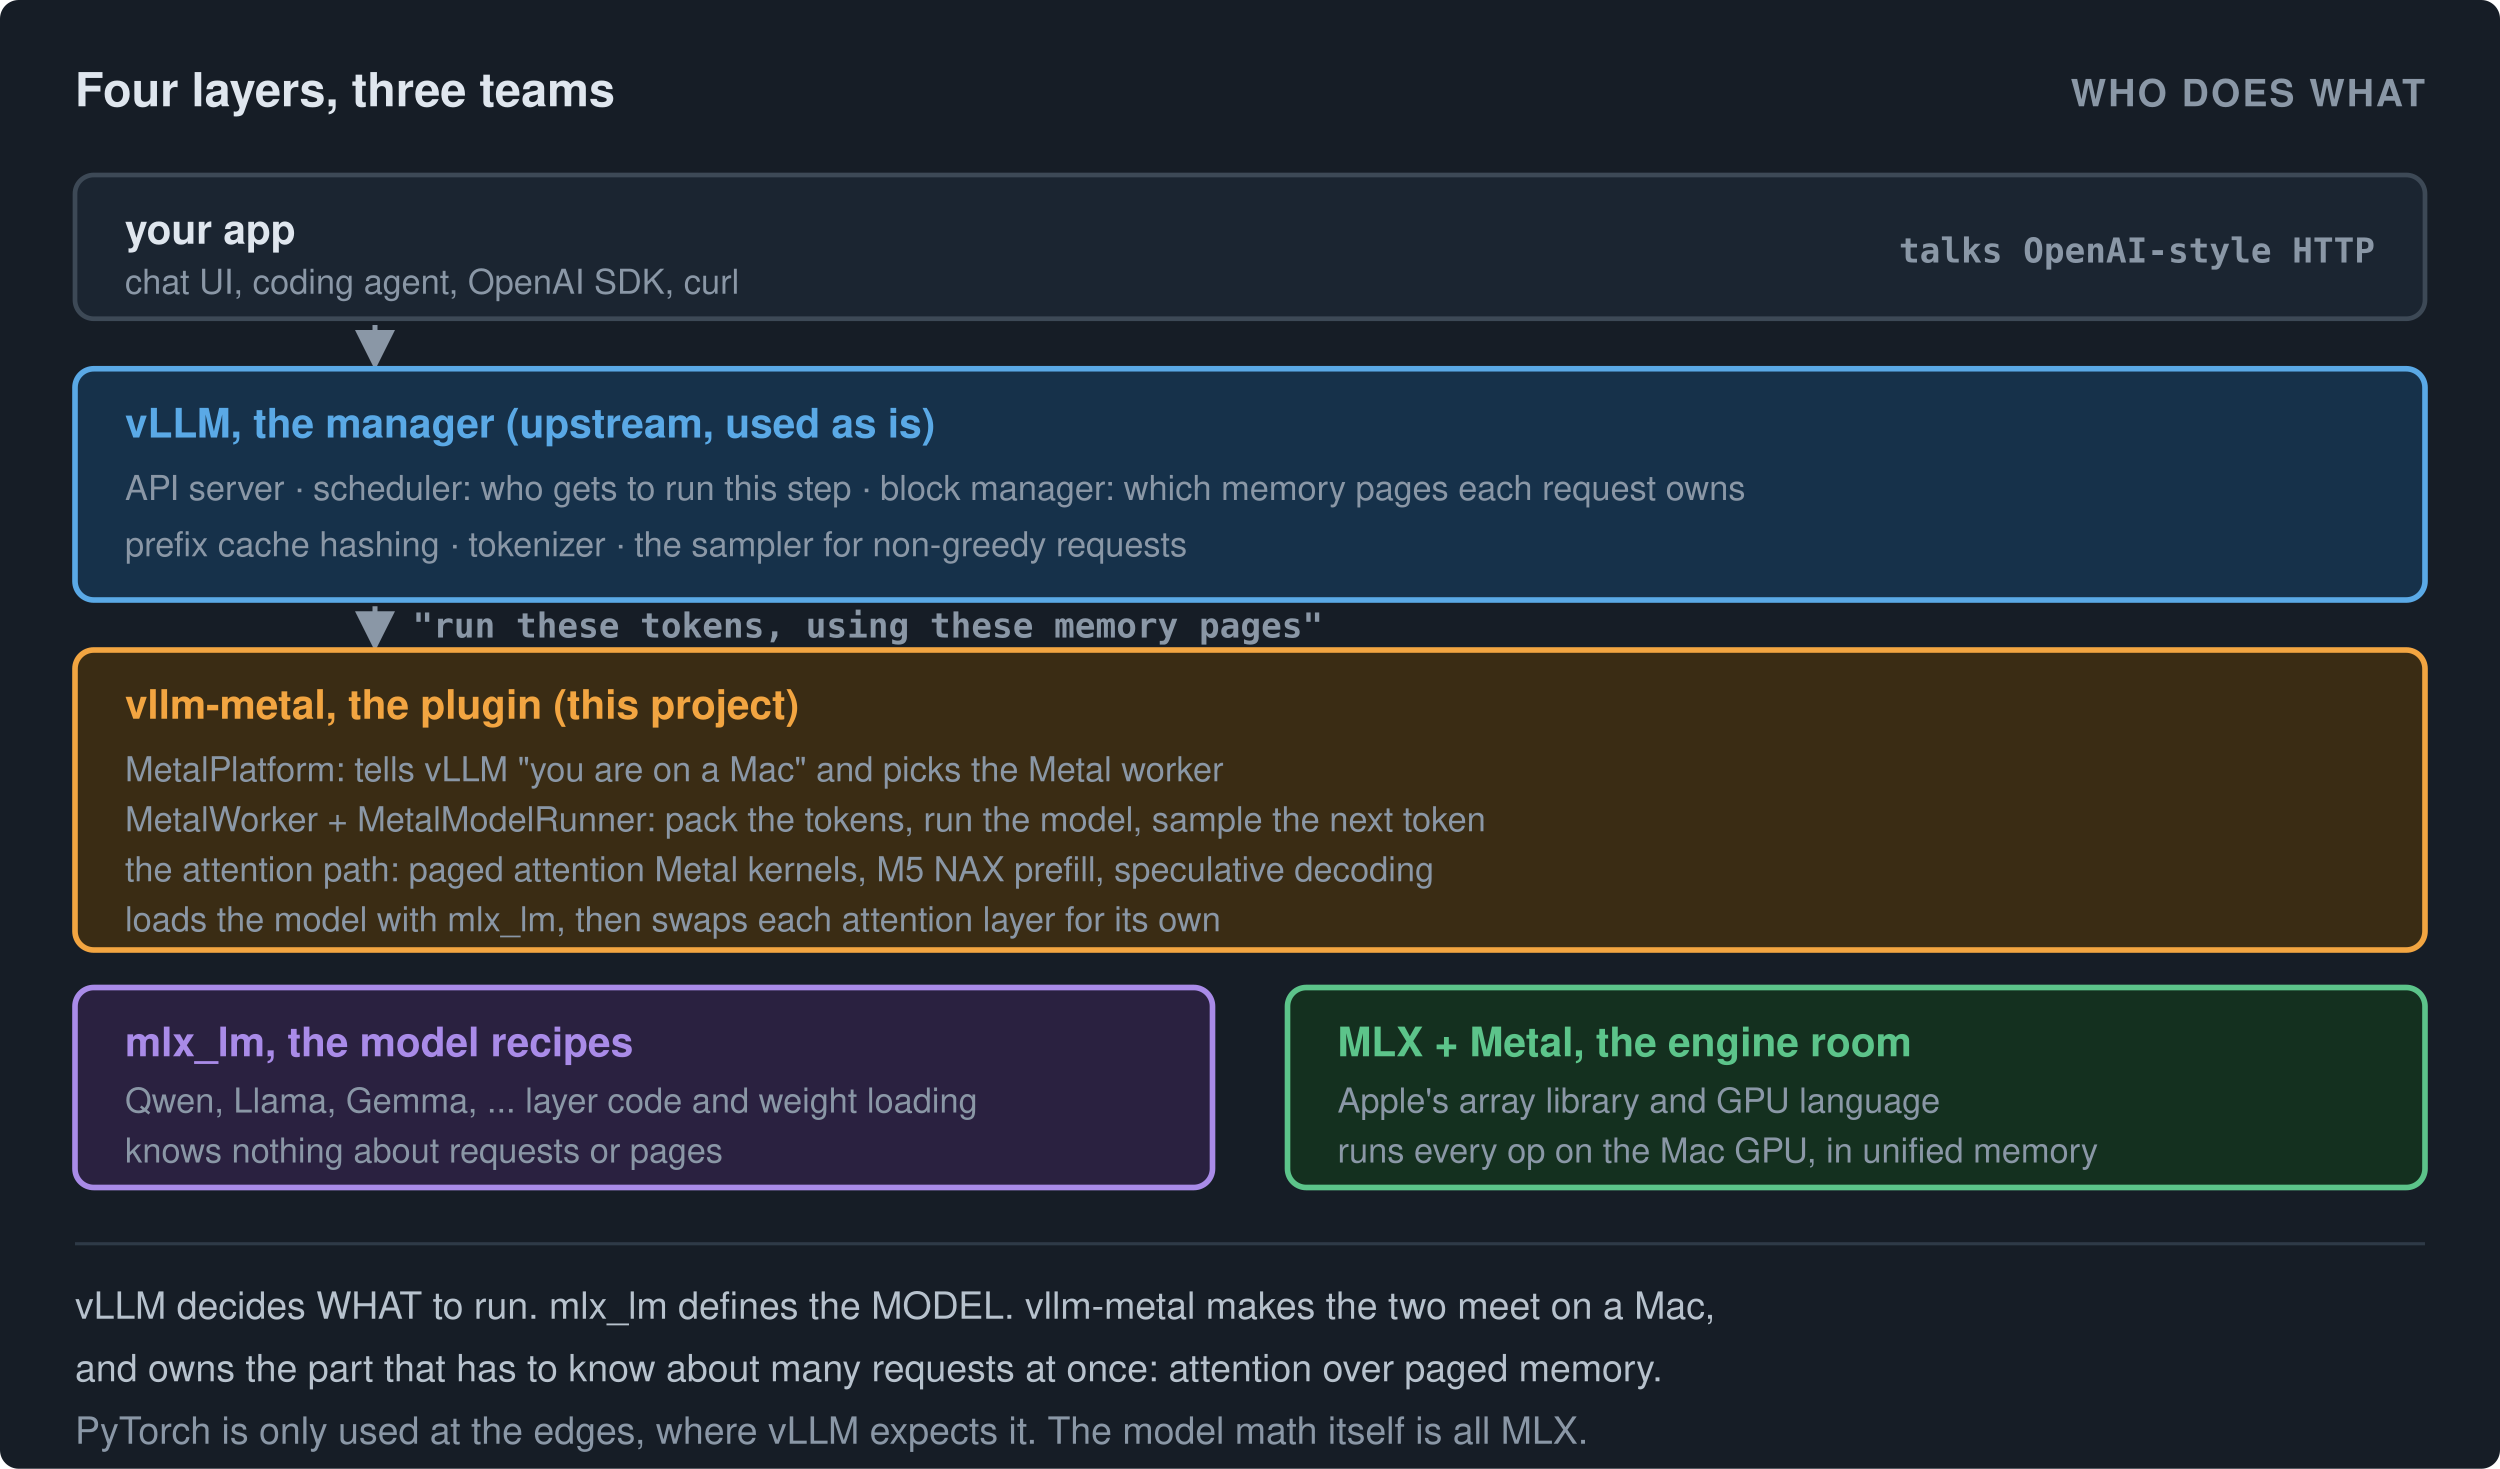
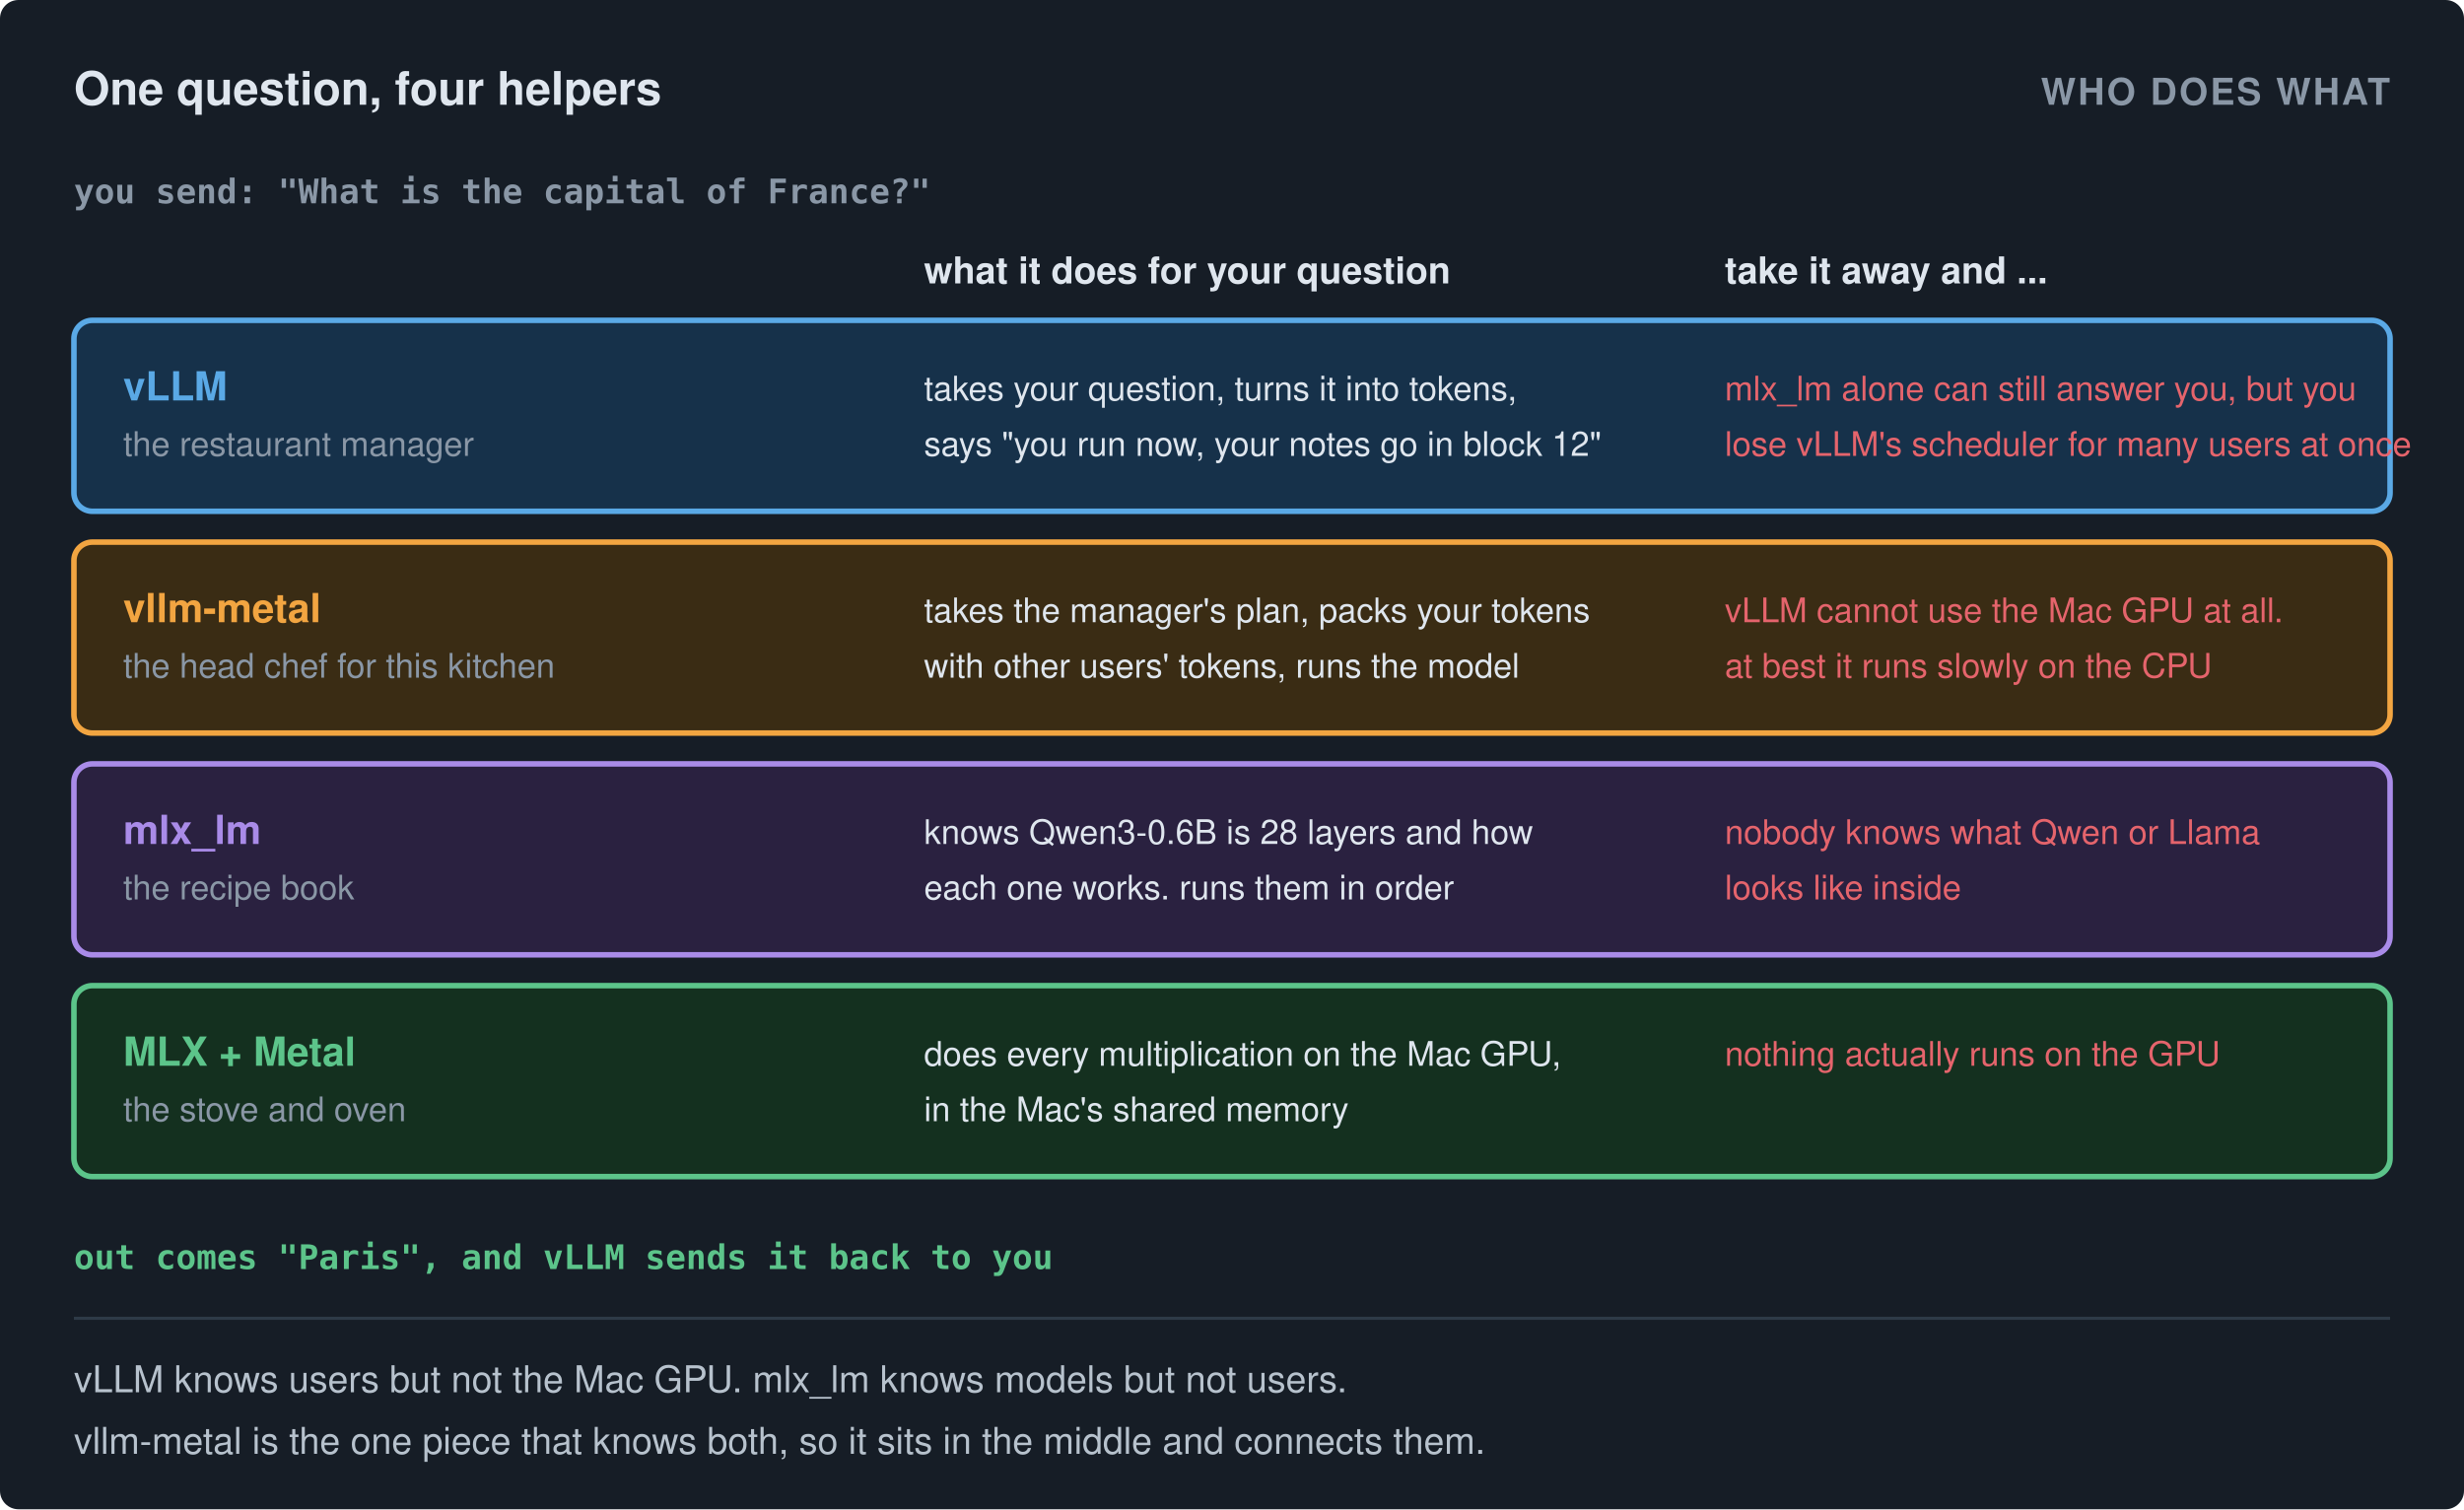
- <svg xmlns="http://www.w3.org/2000/svg" viewBox="0 0 800 470" width="800" height="470" role="img" aria-label="Who does what. Upstream vLLM runs the API server, the scheduler and the block manager. vllm-metal replaces the worker, the model runner and the attention. mlx_lm provides the model layers. MLX and Metal run everything on the Apple GPU">
+ <svg xmlns="http://www.w3.org/2000/svg" viewBox="0 0 800 490" width="800" height="490" role="img" aria-label="One question, four helpers. vLLM is the manager that takes the question and plans the step. vllm-metal is the head chef that runs the plan on a Mac. mlx_lm is the recipe book that knows how the model is built. MLX and Metal are the stove that does the maths on the GPU">
  <style>
    .bg { fill: #161d26; }
    .h  { font: 700 15px -apple-system, "Segoe UI", Helvetica, Arial, sans-serif; fill: #dfe6ee; }
    .t  { font: 600 12px -apple-system, "Segoe UI", Helvetica, Arial, sans-serif; fill: #8a97a6; letter-spacing: .06em; }
    .n  { font: 700 13px -apple-system, "Segoe UI", Helvetica, Arial, sans-serif; fill: #dfe6ee; }
    .d  { font: 400 11px -apple-system, "Segoe UI", Helvetica, Arial, sans-serif; fill: #8a97a6; }
    .m  { font: 600 11px ui-monospace, Menlo, monospace; }
    .cap { font: 400 12px -apple-system, "Segoe UI", Helvetica, Arial, sans-serif; fill: #b7c2cd; }
    .rule { stroke: #2e3a47; stroke-width: 1; }
    .box { fill: #1b2531; stroke: #3d4956; stroke-width: 1.5; }
    .good { fill: #14301f; stroke: #5cc48a; stroke-width: 1.8; }
    .bad { fill: #2a1a1c; stroke: #e5646c; stroke-width: 1.8; }
    .blue { fill: #16314a; stroke: #5aa9e6; stroke-width: 1.8; }
    .amber { fill: #3a2c14; stroke: #f2a541; stroke-width: 1.8; }
    .purple { fill: #2a2140; stroke: #a98be8; stroke-width: 1.8; }
    .g { fill: #5cc48a; } .r { fill: #e5646c; } .b { fill: #5aa9e6; } .a { fill: #f2a541; } .w { fill: #dfe6ee; } .s { fill: #8a97a6; } .p { fill: #a98be8; }
    .arrow { stroke: #8a97a6; stroke-width: 1.6; fill: none; marker-end: url(#ah); }
    .arrowb { stroke: #5aa9e6; stroke-width: 1.8; fill: none; marker-end: url(#ahb); }
    .arrowg { stroke: #5cc48a; stroke-width: 1.8; fill: none; marker-end: url(#ahg); }
    .arrowa { stroke: #f2a541; stroke-width: 1.8; fill: none; marker-end: url(#aha); }
    .arrowr { stroke: #e5646c; stroke-width: 1.8; fill: none; marker-end: url(#ahr); }
  </style>
  <defs>
    <marker id="ah" markerWidth="8" markerHeight="8" refX="6.5" refY="4" orient="auto">
      <path d="M0,0 L8,4 L0,8 z" fill="#8a97a6" />
    </marker>
    <marker id="ahb" markerWidth="8" markerHeight="8" refX="6.5" refY="4" orient="auto">
      <path d="M0,0 L8,4 L0,8 z" fill="#5aa9e6" />
    </marker>
    <marker id="ahg" markerWidth="8" markerHeight="8" refX="6.5" refY="4" orient="auto">
      <path d="M0,0 L8,4 L0,8 z" fill="#5cc48a" />
    </marker>
    <marker id="aha" markerWidth="8" markerHeight="8" refX="6.5" refY="4" orient="auto">
      <path d="M0,0 L8,4 L0,8 z" fill="#f2a541" />
    </marker>
    <marker id="ahr" markerWidth="8" markerHeight="8" refX="6.5" refY="4" orient="auto">
      <path d="M0,0 L8,4 L0,8 z" fill="#e5646c" />
    </marker>
  </defs>
-   <rect class="bg" width="800" height="470" rx="6" />
-   <text class="h" x="24" y="34">Four layers, three teams</text>
+   <rect class="bg" width="800" height="490" rx="6" />
+   <text class="h" x="24" y="34">One question, four helpers</text>
  <text class="t" x="776" y="34" text-anchor="end">WHO DOES WHAT</text>
-   <rect class="box" x="24" y="56" width="752" height="46" rx="6" />
-   <text class="n" x="40" y="78">your app</text>
-   <text class="d" x="40" y="94">chat UI, coding agent, OpenAI SDK, curl</text>
-   <text class="m s" x="760" y="84" text-anchor="end">talks OpenAI-style HTTP</text>
-   <path class="arrow" d="M 120 104 V 116" />
-   <rect class="blue" x="24" y="118" width="752" height="74" rx="6" />
-   <text class="n b" x="40" y="140">vLLM, the manager (upstream, used as is)</text>
-   <text class="d" x="40" y="160">API server  ·  scheduler: who gets to run this step  ·  block manager: which memory pages each request owns</text>
-   <text class="d" x="40" y="178">prefix cache hashing  ·  tokenizer  ·  the sampler for non-greedy requests</text>
-   <path class="arrow" d="M 120 194 V 206" />
-   <text class="m s" x="132" y="204">"run these tokens, using these memory pages"</text>
-   <rect class="amber" x="24" y="208" width="752" height="96" rx="6" />
-   <text class="n a" x="40" y="230">vllm-metal, the plugin (this project)</text>
-   <text class="d" x="40" y="250">MetalPlatform: tells vLLM "you are on a Mac" and picks the Metal worker</text>
-   <text class="d" x="40" y="266">MetalWorker + MetalModelRunner: pack the tokens, run the model, sample the next token</text>
-   <text class="d" x="40" y="282">the attention path: paged attention Metal kernels, M5 NAX prefill, speculative decoding</text>
-   <text class="d" x="40" y="298">loads the model with mlx_lm, then swaps each attention layer for its own</text>
-   <rect class="purple" x="24" y="316" width="364" height="64" rx="6" />
-   <text class="n p" x="40" y="338">mlx_lm, the model recipes</text>
-   <text class="d" x="40" y="356">Qwen, Llama, Gemma, ... layer code and weight loading</text>
-   <text class="d" x="40" y="372">knows nothing about requests or pages</text>
-   <rect class="good" x="412" y="316" width="364" height="64" rx="6" />
-   <text class="n g" x="428" y="338">MLX + Metal, the engine room</text>
-   <text class="d" x="428" y="356">Apple's array library and GPU language</text>
-   <text class="d" x="428" y="372">runs every op on the Mac GPU, in unified memory</text>
-   <line class="rule" x1="24" y1="398" x2="776" y2="398" />
-   <text class="cap" x="24" y="422">vLLM decides WHAT to run. mlx_lm defines the MODEL. vllm-metal makes the two meet on a Mac,</text>
-   <text class="cap" x="24" y="442">and owns the part that has to know about many requests at once: attention over paged memory.</text>
-   <text class="cap" x="24" y="462" style="fill:#8a97a6">PyTorch is only used at the edges, where vLLM expects it. The model math itself is all MLX.</text>
+   <text class="m s" x="24" y="66">you send: "What is the capital of France?"</text>
+   <text class="n" x="300" y="92" style="font-size:12px">what it does for your question</text>
+   <text class="n" x="560" y="92" style="font-size:12px">take it away and ...</text>
+   <rect class="blue" x="24" y="104" width="752" height="62" rx="6" />
+   <text class="n b" x="40" y="130">vLLM</text>
+   <text class="d" x="40" y="148">the restaurant manager</text>
+   <text class="d w" x="300" y="130">takes your question, turns it into tokens,</text>
+   <text class="d w" x="300" y="148">says "you run now, your notes go in block 12"</text>
+   <text class="d r" x="560" y="130">mlx_lm alone can still answer you, but you</text>
+   <text class="d r" x="560" y="148">lose vLLM's scheduler for many users at once</text>
+   <rect class="amber" x="24" y="176" width="752" height="62" rx="6" />
+   <text class="n a" x="40" y="202">vllm-metal</text>
+   <text class="d" x="40" y="220">the head chef for this kitchen</text>
+   <text class="d w" x="300" y="202">takes the manager's plan, packs your tokens</text>
+   <text class="d w" x="300" y="220">with other users' tokens, runs the model</text>
+   <text class="d r" x="560" y="202">vLLM cannot use the Mac GPU at all.</text>
+   <text class="d r" x="560" y="220">at best it runs slowly on the CPU</text>
+   <rect class="purple" x="24" y="248" width="752" height="62" rx="6" />
+   <text class="n p" x="40" y="274">mlx_lm</text>
+   <text class="d" x="40" y="292">the recipe book</text>
+   <text class="d w" x="300" y="274">knows Qwen3-0.6B is 28 layers and how</text>
+   <text class="d w" x="300" y="292">each one works. runs them in order</text>
+   <text class="d r" x="560" y="274">nobody knows what Qwen or Llama</text>
+   <text class="d r" x="560" y="292">looks like inside</text>
+   <rect class="good" x="24" y="320" width="752" height="62" rx="6" />
+   <text class="n g" x="40" y="346">MLX + Metal</text>
+   <text class="d" x="40" y="364">the stove and oven</text>
+   <text class="d w" x="300" y="346">does every multiplication on the Mac GPU,</text>
+   <text class="d w" x="300" y="364">in the Mac's shared memory</text>
+   <text class="d r" x="560" y="346">nothing actually runs on the GPU</text>
+   <text class="d r" x="560" y="364" />
+   <text class="m g" x="24" y="412">out comes "Paris", and vLLM sends it back to you</text>
+   <line class="rule" x1="24" y1="428" x2="776" y2="428" />
+   <text class="cap" x="24" y="452">vLLM knows users but not the Mac GPU. mlx_lm knows models but not users.</text>
+   <text class="cap" x="24" y="472">vllm-metal is the one piece that knows both, so it sits in the middle and connects them.</text>
</svg>
